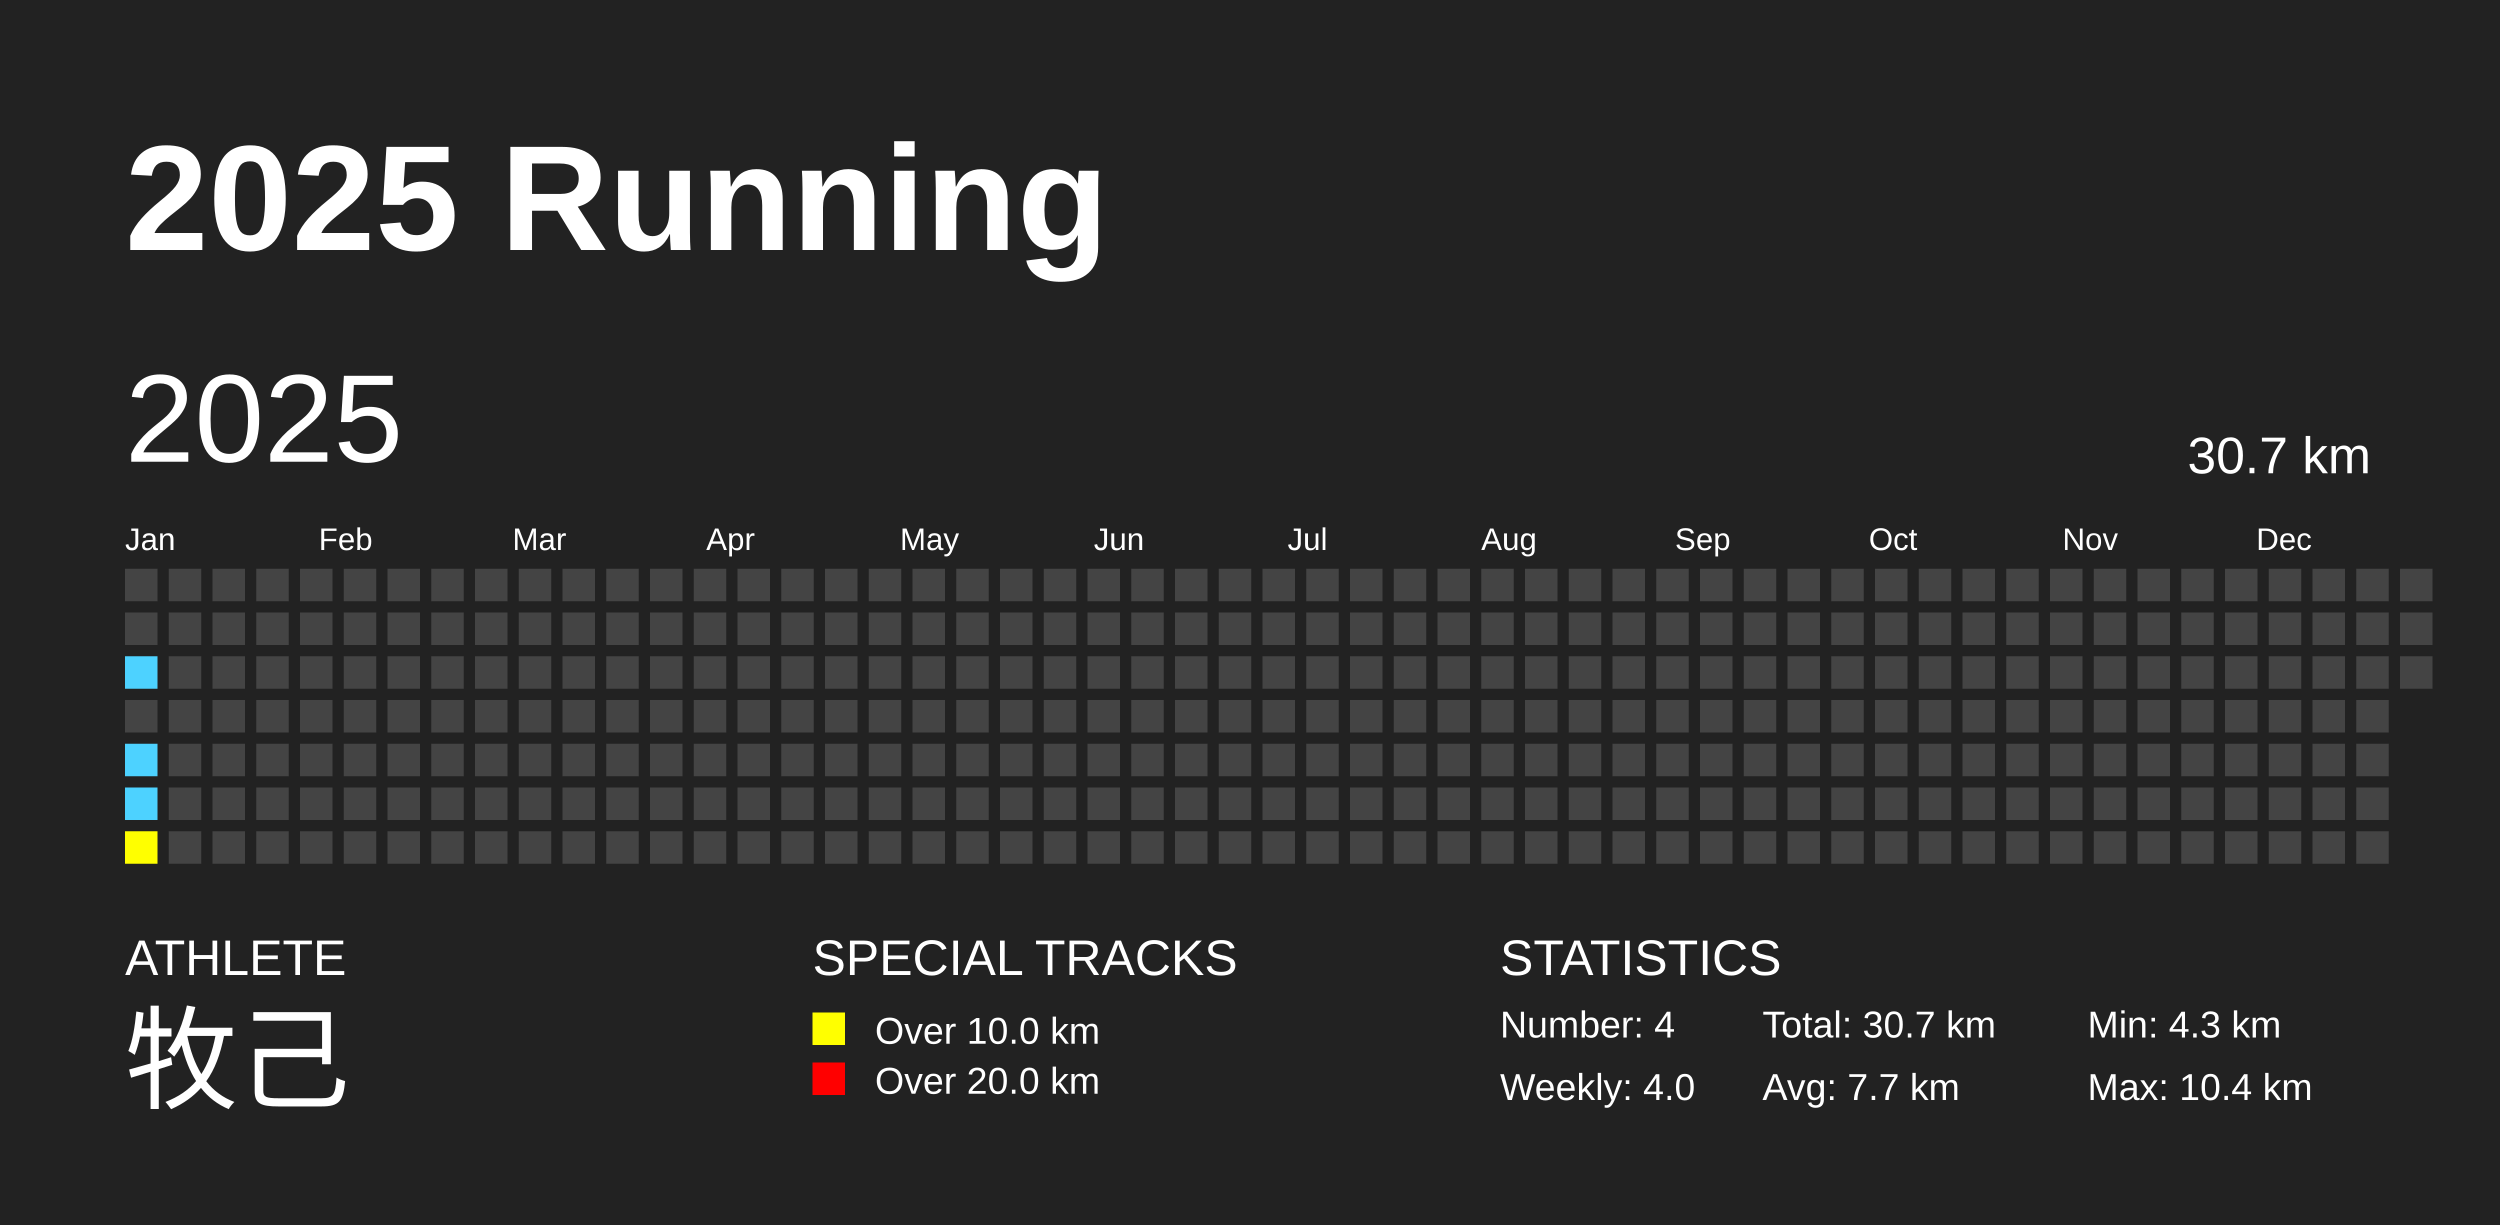
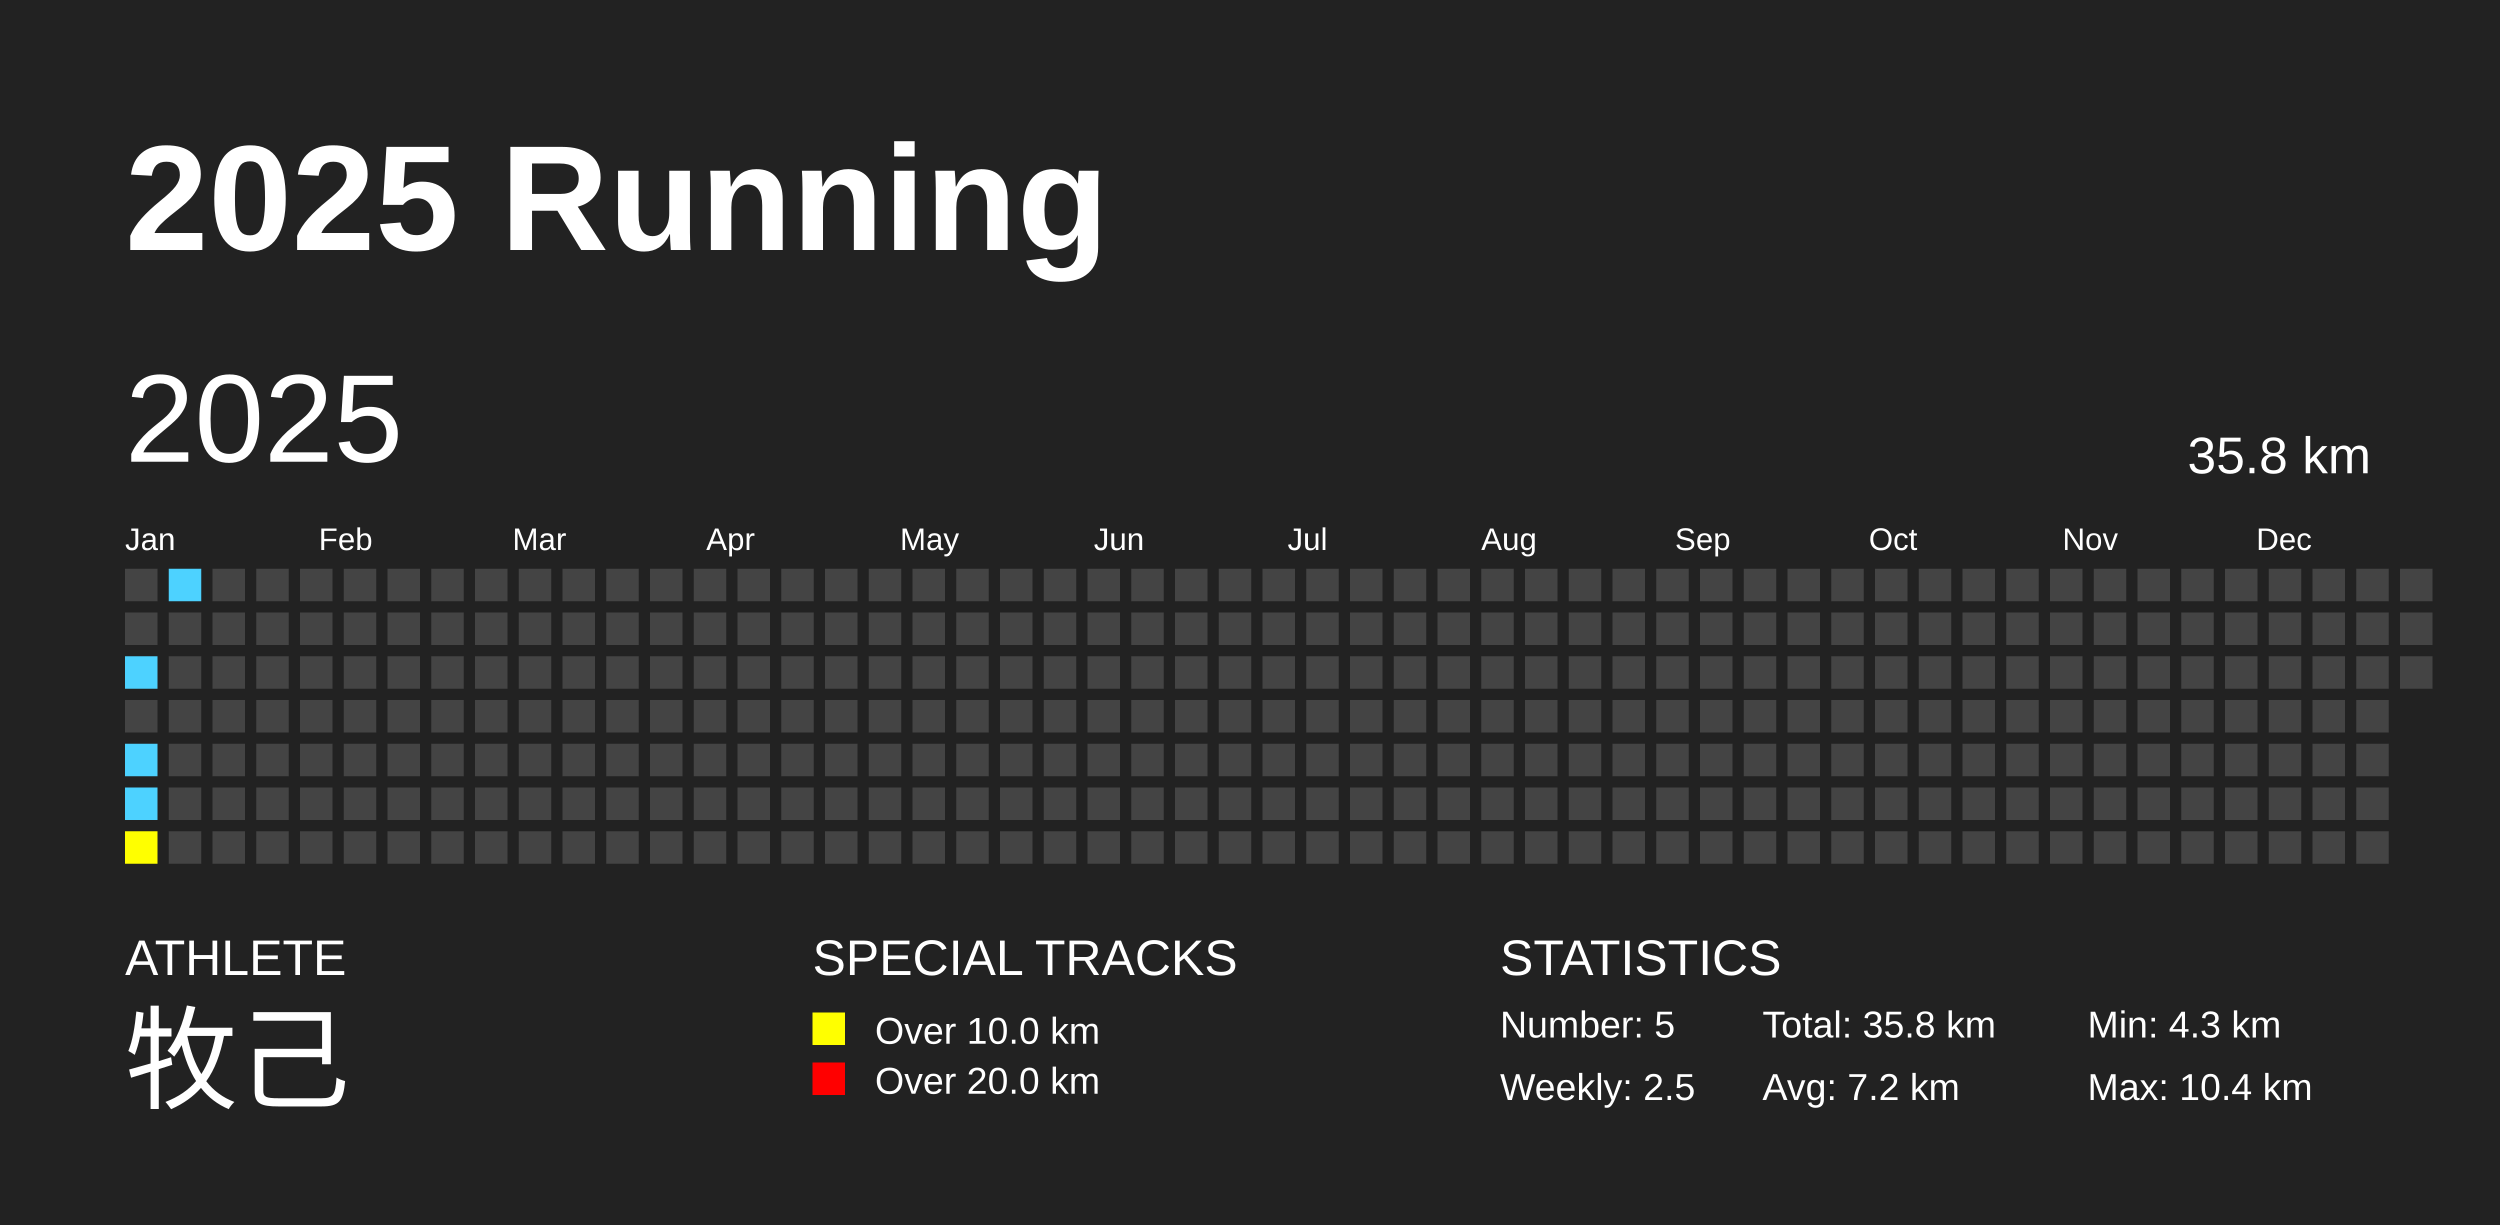
<svg xmlns="http://www.w3.org/2000/svg" baseProfile="full" height="98mm" version="1.1" viewBox="0,0,200,98" width="200mm">
  <defs />
  <rect fill="#222222" height="98" width="200" x="0" y="0" />
  <text fill="#FFFFFF" style="font-size:12px; font-family:Arial; font-weight:bold;" x="10" y="20">2025 Running</text>
  <text fill="#FFFFFF" style="font-size:4px; font-family:Arial" x="10" y="78">ATHLETE</text>
  <text fill="#FFFFFF" style="font-size:9px; font-family:Arial" x="10" y="88">牧己</text>
  <text fill="#FFFFFF" style="font-size:4px; font-family:Arial" x="65" y="78">SPECIAL TRACKS</text>
  <rect fill="yellow" height="2.6" width="2.6" x="65" y="81" />
  <text fill="#FFFFFF" style="font-size:3px; font-family:Arial" x="70" y="83.5">Over 10.0 km</text>
  <rect fill="red" height="2.6" width="2.6" x="65" y="85" />
  <text fill="#FFFFFF" style="font-size:3px; font-family:Arial" x="70" y="87.5">Over 20.0 km</text>
  <text fill="#FFFFFF" style="font-size:4px; font-family:Arial" x="120" y="78">STATISTICS</text>
-   <text fill="#FFFFFF" style="font-size:3px; font-family:Arial" x="120" y="83">Number: 4</text>
-   <text fill="#FFFFFF" style="font-size:3px; font-family:Arial" x="120" y="88">Weekly: 4.0</text>
-   <text fill="#FFFFFF" style="font-size:3px; font-family:Arial" x="141" y="83">Total: 30.7 km</text>
-   <text fill="#FFFFFF" style="font-size:3px; font-family:Arial" x="141" y="88">Avg: 7.7 km</text>
+   <text fill="#FFFFFF" style="font-size:3px; font-family:Arial" x="120" y="83">Number: 5</text>
+   <text fill="#FFFFFF" style="font-size:3px; font-family:Arial" x="120" y="88">Weekly: 2.5</text>
+   <text fill="#FFFFFF" style="font-size:3px; font-family:Arial" x="141" y="83">Total: 35.8 km</text>
+   <text fill="#FFFFFF" style="font-size:3px; font-family:Arial" x="141" y="88">Avg: 7.2 km</text>
  <text fill="#FFFFFF" style="font-size:3px; font-family:Arial" x="167" y="83">Min: 4.3 km</text>
  <text fill="#FFFFFF" style="font-size:3px; font-family:Arial" x="167" y="88">Max: 10.4 km</text>
  <text dominant-baseline="hanging" fill="#FFFFFF" style="font-size:10.0px; font-family:Arial;" x="10" y="30">2025</text>
-   <text dominant-baseline="hanging" fill="#FFFFFF" style="font-size:4.125px; font-family:Arial;" x="175" y="35">30.7 km</text>
+   <text dominant-baseline="hanging" fill="#FFFFFF" style="font-size:4.125px; font-family:Arial;" x="175" y="35">35.8 km</text>
  <text fill="#FFFFFF" style="font-size:2.5px; font-family:Arial" x="10.0" y="44">Jan</text>
  <text fill="#FFFFFF" style="font-size:2.5px; font-family:Arial" x="25.5" y="44">Feb</text>
  <text fill="#FFFFFF" style="font-size:2.5px; font-family:Arial" x="41.0" y="44">Mar</text>
  <text fill="#FFFFFF" style="font-size:2.5px; font-family:Arial" x="56.5" y="44">Apr</text>
  <text fill="#FFFFFF" style="font-size:2.5px; font-family:Arial" x="72.0" y="44">May</text>
  <text fill="#FFFFFF" style="font-size:2.5px; font-family:Arial" x="87.5" y="44">Jun</text>
  <text fill="#FFFFFF" style="font-size:2.5px; font-family:Arial" x="103.0" y="44">Jul</text>
  <text fill="#FFFFFF" style="font-size:2.5px; font-family:Arial" x="118.5" y="44">Aug</text>
  <text fill="#FFFFFF" style="font-size:2.5px; font-family:Arial" x="134.0" y="44">Sep</text>
  <text fill="#FFFFFF" style="font-size:2.5px; font-family:Arial" x="149.5" y="44">Oct</text>
  <text fill="#FFFFFF" style="font-size:2.5px; font-family:Arial" x="165.0" y="44">Nov</text>
  <text fill="#FFFFFF" style="font-size:2.5px; font-family:Arial" x="180.5" y="44">Dec</text>
  <rect fill="#444444" height="2.6" width="2.6" x="10.0" y="45.5" />
  <rect fill="#444444" height="2.6" width="2.6" x="10.0" y="49.0" />
  <rect fill="#4DD2FF" height="2.6" width="2.6" x="10.0" y="52.5" />
  <rect fill="#444444" height="2.6" width="2.6" x="10.0" y="56.0" />
  <rect fill="#4DD2FF" height="2.6" width="2.6" x="10.0" y="59.5" />
  <rect fill="#4DD2FF" height="2.6" width="2.6" x="10.0" y="63.0" />
  <rect fill="yellow" height="2.6" width="2.6" x="10.0" y="66.5" />
-   <rect fill="#444444" height="2.6" width="2.6" x="13.5" y="45.5" />
+   <rect fill="#4DD2FF" height="2.6" width="2.6" x="13.5" y="45.5" />
  <rect fill="#444444" height="2.6" width="2.6" x="13.5" y="49.0" />
  <rect fill="#444444" height="2.6" width="2.6" x="13.5" y="52.5" />
  <rect fill="#444444" height="2.6" width="2.6" x="13.5" y="56.0" />
  <rect fill="#444444" height="2.6" width="2.6" x="13.5" y="59.5" />
  <rect fill="#444444" height="2.6" width="2.6" x="13.5" y="63.0" />
  <rect fill="#444444" height="2.6" width="2.6" x="13.5" y="66.5" />
  <rect fill="#444444" height="2.6" width="2.6" x="17.0" y="45.5" />
  <rect fill="#444444" height="2.6" width="2.6" x="17.0" y="49.0" />
  <rect fill="#444444" height="2.6" width="2.6" x="17.0" y="52.5" />
  <rect fill="#444444" height="2.6" width="2.6" x="17.0" y="56.0" />
  <rect fill="#444444" height="2.6" width="2.6" x="17.0" y="59.5" />
  <rect fill="#444444" height="2.6" width="2.6" x="17.0" y="63.0" />
  <rect fill="#444444" height="2.6" width="2.6" x="17.0" y="66.5" />
  <rect fill="#444444" height="2.6" width="2.6" x="20.5" y="45.5" />
  <rect fill="#444444" height="2.6" width="2.6" x="20.5" y="49.0" />
  <rect fill="#444444" height="2.6" width="2.6" x="20.5" y="52.5" />
  <rect fill="#444444" height="2.6" width="2.6" x="20.5" y="56.0" />
  <rect fill="#444444" height="2.6" width="2.6" x="20.5" y="59.5" />
  <rect fill="#444444" height="2.6" width="2.6" x="20.5" y="63.0" />
  <rect fill="#444444" height="2.6" width="2.6" x="20.5" y="66.5" />
  <rect fill="#444444" height="2.6" width="2.6" x="24.0" y="45.5" />
  <rect fill="#444444" height="2.6" width="2.6" x="24.0" y="49.0" />
  <rect fill="#444444" height="2.6" width="2.6" x="24.0" y="52.5" />
  <rect fill="#444444" height="2.6" width="2.6" x="24.0" y="56.0" />
  <rect fill="#444444" height="2.6" width="2.6" x="24.0" y="59.5" />
  <rect fill="#444444" height="2.6" width="2.6" x="24.0" y="63.0" />
  <rect fill="#444444" height="2.6" width="2.6" x="24.0" y="66.5" />
  <rect fill="#444444" height="2.6" width="2.6" x="27.5" y="45.5" />
  <rect fill="#444444" height="2.6" width="2.6" x="27.5" y="49.0" />
  <rect fill="#444444" height="2.6" width="2.6" x="27.5" y="52.5" />
  <rect fill="#444444" height="2.6" width="2.6" x="27.5" y="56.0" />
  <rect fill="#444444" height="2.6" width="2.6" x="27.5" y="59.5" />
  <rect fill="#444444" height="2.6" width="2.6" x="27.5" y="63.0" />
  <rect fill="#444444" height="2.6" width="2.6" x="27.5" y="66.5" />
  <rect fill="#444444" height="2.6" width="2.6" x="31.0" y="45.5" />
  <rect fill="#444444" height="2.6" width="2.6" x="31.0" y="49.0" />
  <rect fill="#444444" height="2.6" width="2.6" x="31.0" y="52.5" />
  <rect fill="#444444" height="2.6" width="2.6" x="31.0" y="56.0" />
  <rect fill="#444444" height="2.6" width="2.6" x="31.0" y="59.5" />
  <rect fill="#444444" height="2.6" width="2.6" x="31.0" y="63.0" />
  <rect fill="#444444" height="2.6" width="2.6" x="31.0" y="66.5" />
  <rect fill="#444444" height="2.6" width="2.6" x="34.5" y="45.5" />
  <rect fill="#444444" height="2.6" width="2.6" x="34.5" y="49.0" />
  <rect fill="#444444" height="2.6" width="2.6" x="34.5" y="52.5" />
  <rect fill="#444444" height="2.6" width="2.6" x="34.5" y="56.0" />
  <rect fill="#444444" height="2.6" width="2.6" x="34.5" y="59.5" />
  <rect fill="#444444" height="2.6" width="2.6" x="34.5" y="63.0" />
  <rect fill="#444444" height="2.6" width="2.6" x="34.5" y="66.5" />
  <rect fill="#444444" height="2.6" width="2.6" x="38.0" y="45.5" />
  <rect fill="#444444" height="2.6" width="2.6" x="38.0" y="49.0" />
  <rect fill="#444444" height="2.6" width="2.6" x="38.0" y="52.5" />
  <rect fill="#444444" height="2.6" width="2.6" x="38.0" y="56.0" />
  <rect fill="#444444" height="2.6" width="2.6" x="38.0" y="59.5" />
  <rect fill="#444444" height="2.6" width="2.6" x="38.0" y="63.0" />
  <rect fill="#444444" height="2.6" width="2.6" x="38.0" y="66.5" />
  <rect fill="#444444" height="2.6" width="2.6" x="41.5" y="45.5" />
  <rect fill="#444444" height="2.6" width="2.6" x="41.5" y="49.0" />
  <rect fill="#444444" height="2.6" width="2.6" x="41.5" y="52.5" />
  <rect fill="#444444" height="2.6" width="2.6" x="41.5" y="56.0" />
  <rect fill="#444444" height="2.6" width="2.6" x="41.5" y="59.5" />
  <rect fill="#444444" height="2.6" width="2.6" x="41.5" y="63.0" />
  <rect fill="#444444" height="2.6" width="2.6" x="41.5" y="66.5" />
  <rect fill="#444444" height="2.6" width="2.6" x="45.0" y="45.5" />
  <rect fill="#444444" height="2.6" width="2.6" x="45.0" y="49.0" />
  <rect fill="#444444" height="2.6" width="2.6" x="45.0" y="52.5" />
  <rect fill="#444444" height="2.6" width="2.6" x="45.0" y="56.0" />
  <rect fill="#444444" height="2.6" width="2.6" x="45.0" y="59.5" />
  <rect fill="#444444" height="2.6" width="2.6" x="45.0" y="63.0" />
  <rect fill="#444444" height="2.6" width="2.6" x="45.0" y="66.5" />
  <rect fill="#444444" height="2.6" width="2.6" x="48.5" y="45.5" />
  <rect fill="#444444" height="2.6" width="2.6" x="48.5" y="49.0" />
  <rect fill="#444444" height="2.6" width="2.6" x="48.5" y="52.5" />
  <rect fill="#444444" height="2.6" width="2.6" x="48.5" y="56.0" />
  <rect fill="#444444" height="2.6" width="2.6" x="48.5" y="59.5" />
  <rect fill="#444444" height="2.6" width="2.6" x="48.5" y="63.0" />
  <rect fill="#444444" height="2.6" width="2.6" x="48.5" y="66.5" />
  <rect fill="#444444" height="2.6" width="2.6" x="52.0" y="45.5" />
  <rect fill="#444444" height="2.6" width="2.6" x="52.0" y="49.0" />
  <rect fill="#444444" height="2.6" width="2.6" x="52.0" y="52.5" />
  <rect fill="#444444" height="2.6" width="2.6" x="52.0" y="56.0" />
  <rect fill="#444444" height="2.6" width="2.6" x="52.0" y="59.5" />
  <rect fill="#444444" height="2.6" width="2.6" x="52.0" y="63.0" />
  <rect fill="#444444" height="2.6" width="2.6" x="52.0" y="66.5" />
  <rect fill="#444444" height="2.6" width="2.6" x="55.5" y="45.5" />
  <rect fill="#444444" height="2.6" width="2.6" x="55.5" y="49.0" />
  <rect fill="#444444" height="2.6" width="2.6" x="55.5" y="52.5" />
  <rect fill="#444444" height="2.6" width="2.6" x="55.5" y="56.0" />
  <rect fill="#444444" height="2.6" width="2.6" x="55.5" y="59.5" />
  <rect fill="#444444" height="2.6" width="2.6" x="55.5" y="63.0" />
  <rect fill="#444444" height="2.6" width="2.6" x="55.5" y="66.5" />
  <rect fill="#444444" height="2.6" width="2.6" x="59.0" y="45.5" />
  <rect fill="#444444" height="2.6" width="2.6" x="59.0" y="49.0" />
  <rect fill="#444444" height="2.6" width="2.6" x="59.0" y="52.5" />
  <rect fill="#444444" height="2.6" width="2.6" x="59.0" y="56.0" />
  <rect fill="#444444" height="2.6" width="2.6" x="59.0" y="59.5" />
  <rect fill="#444444" height="2.6" width="2.6" x="59.0" y="63.0" />
  <rect fill="#444444" height="2.6" width="2.6" x="59.0" y="66.5" />
  <rect fill="#444444" height="2.6" width="2.6" x="62.5" y="45.5" />
  <rect fill="#444444" height="2.6" width="2.6" x="62.5" y="49.0" />
  <rect fill="#444444" height="2.6" width="2.6" x="62.5" y="52.5" />
  <rect fill="#444444" height="2.6" width="2.6" x="62.5" y="56.0" />
  <rect fill="#444444" height="2.6" width="2.6" x="62.5" y="59.5" />
  <rect fill="#444444" height="2.6" width="2.6" x="62.5" y="63.0" />
  <rect fill="#444444" height="2.6" width="2.6" x="62.5" y="66.5" />
  <rect fill="#444444" height="2.6" width="2.6" x="66.0" y="45.5" />
  <rect fill="#444444" height="2.6" width="2.6" x="66.0" y="49.0" />
  <rect fill="#444444" height="2.6" width="2.6" x="66.0" y="52.5" />
  <rect fill="#444444" height="2.6" width="2.6" x="66.0" y="56.0" />
  <rect fill="#444444" height="2.6" width="2.6" x="66.0" y="59.5" />
  <rect fill="#444444" height="2.6" width="2.6" x="66.0" y="63.0" />
  <rect fill="#444444" height="2.6" width="2.6" x="66.0" y="66.5" />
  <rect fill="#444444" height="2.6" width="2.6" x="69.5" y="45.5" />
  <rect fill="#444444" height="2.6" width="2.6" x="69.5" y="49.0" />
  <rect fill="#444444" height="2.6" width="2.6" x="69.5" y="52.5" />
  <rect fill="#444444" height="2.6" width="2.6" x="69.5" y="56.0" />
  <rect fill="#444444" height="2.6" width="2.6" x="69.5" y="59.5" />
  <rect fill="#444444" height="2.6" width="2.6" x="69.5" y="63.0" />
  <rect fill="#444444" height="2.6" width="2.6" x="69.5" y="66.5" />
  <rect fill="#444444" height="2.6" width="2.6" x="73.0" y="45.5" />
  <rect fill="#444444" height="2.6" width="2.6" x="73.0" y="49.0" />
  <rect fill="#444444" height="2.6" width="2.6" x="73.0" y="52.5" />
  <rect fill="#444444" height="2.6" width="2.6" x="73.0" y="56.0" />
  <rect fill="#444444" height="2.6" width="2.6" x="73.0" y="59.5" />
  <rect fill="#444444" height="2.6" width="2.6" x="73.0" y="63.0" />
  <rect fill="#444444" height="2.6" width="2.6" x="73.0" y="66.5" />
  <rect fill="#444444" height="2.6" width="2.6" x="76.5" y="45.5" />
  <rect fill="#444444" height="2.6" width="2.6" x="76.5" y="49.0" />
  <rect fill="#444444" height="2.6" width="2.6" x="76.5" y="52.5" />
  <rect fill="#444444" height="2.6" width="2.6" x="76.5" y="56.0" />
  <rect fill="#444444" height="2.6" width="2.6" x="76.5" y="59.5" />
  <rect fill="#444444" height="2.6" width="2.6" x="76.5" y="63.0" />
  <rect fill="#444444" height="2.6" width="2.6" x="76.5" y="66.5" />
  <rect fill="#444444" height="2.6" width="2.6" x="80.0" y="45.5" />
  <rect fill="#444444" height="2.6" width="2.6" x="80.0" y="49.0" />
  <rect fill="#444444" height="2.6" width="2.6" x="80.0" y="52.5" />
  <rect fill="#444444" height="2.6" width="2.6" x="80.0" y="56.0" />
  <rect fill="#444444" height="2.6" width="2.6" x="80.0" y="59.5" />
  <rect fill="#444444" height="2.6" width="2.6" x="80.0" y="63.0" />
  <rect fill="#444444" height="2.6" width="2.6" x="80.0" y="66.5" />
  <rect fill="#444444" height="2.6" width="2.6" x="83.5" y="45.5" />
  <rect fill="#444444" height="2.6" width="2.6" x="83.5" y="49.0" />
  <rect fill="#444444" height="2.6" width="2.6" x="83.5" y="52.5" />
  <rect fill="#444444" height="2.6" width="2.6" x="83.5" y="56.0" />
  <rect fill="#444444" height="2.6" width="2.6" x="83.5" y="59.5" />
  <rect fill="#444444" height="2.6" width="2.6" x="83.5" y="63.0" />
  <rect fill="#444444" height="2.6" width="2.6" x="83.5" y="66.5" />
  <rect fill="#444444" height="2.6" width="2.6" x="87.0" y="45.5" />
  <rect fill="#444444" height="2.6" width="2.6" x="87.0" y="49.0" />
  <rect fill="#444444" height="2.6" width="2.6" x="87.0" y="52.5" />
  <rect fill="#444444" height="2.6" width="2.6" x="87.0" y="56.0" />
  <rect fill="#444444" height="2.6" width="2.6" x="87.0" y="59.5" />
  <rect fill="#444444" height="2.6" width="2.6" x="87.0" y="63.0" />
  <rect fill="#444444" height="2.6" width="2.6" x="87.0" y="66.5" />
  <rect fill="#444444" height="2.6" width="2.6" x="90.5" y="45.5" />
  <rect fill="#444444" height="2.6" width="2.6" x="90.5" y="49.0" />
  <rect fill="#444444" height="2.6" width="2.6" x="90.5" y="52.5" />
  <rect fill="#444444" height="2.6" width="2.6" x="90.5" y="56.0" />
  <rect fill="#444444" height="2.6" width="2.6" x="90.5" y="59.5" />
  <rect fill="#444444" height="2.6" width="2.6" x="90.5" y="63.0" />
  <rect fill="#444444" height="2.6" width="2.6" x="90.5" y="66.5" />
  <rect fill="#444444" height="2.6" width="2.6" x="94.0" y="45.5" />
  <rect fill="#444444" height="2.6" width="2.6" x="94.0" y="49.0" />
  <rect fill="#444444" height="2.6" width="2.6" x="94.0" y="52.5" />
  <rect fill="#444444" height="2.6" width="2.6" x="94.0" y="56.0" />
  <rect fill="#444444" height="2.6" width="2.6" x="94.0" y="59.5" />
  <rect fill="#444444" height="2.6" width="2.6" x="94.0" y="63.0" />
  <rect fill="#444444" height="2.6" width="2.6" x="94.0" y="66.5" />
  <rect fill="#444444" height="2.6" width="2.6" x="97.5" y="45.5" />
  <rect fill="#444444" height="2.6" width="2.6" x="97.5" y="49.0" />
  <rect fill="#444444" height="2.6" width="2.6" x="97.5" y="52.5" />
  <rect fill="#444444" height="2.6" width="2.6" x="97.5" y="56.0" />
  <rect fill="#444444" height="2.6" width="2.6" x="97.5" y="59.5" />
  <rect fill="#444444" height="2.6" width="2.6" x="97.5" y="63.0" />
  <rect fill="#444444" height="2.6" width="2.6" x="97.5" y="66.5" />
  <rect fill="#444444" height="2.6" width="2.6" x="101.0" y="45.5" />
  <rect fill="#444444" height="2.6" width="2.6" x="101.0" y="49.0" />
  <rect fill="#444444" height="2.6" width="2.6" x="101.0" y="52.5" />
  <rect fill="#444444" height="2.6" width="2.6" x="101.0" y="56.0" />
  <rect fill="#444444" height="2.6" width="2.6" x="101.0" y="59.5" />
  <rect fill="#444444" height="2.6" width="2.6" x="101.0" y="63.0" />
  <rect fill="#444444" height="2.6" width="2.6" x="101.0" y="66.5" />
  <rect fill="#444444" height="2.6" width="2.6" x="104.5" y="45.5" />
  <rect fill="#444444" height="2.6" width="2.6" x="104.5" y="49.0" />
  <rect fill="#444444" height="2.6" width="2.6" x="104.5" y="52.5" />
  <rect fill="#444444" height="2.6" width="2.6" x="104.5" y="56.0" />
  <rect fill="#444444" height="2.6" width="2.6" x="104.5" y="59.5" />
  <rect fill="#444444" height="2.6" width="2.6" x="104.5" y="63.0" />
  <rect fill="#444444" height="2.6" width="2.6" x="104.5" y="66.5" />
  <rect fill="#444444" height="2.6" width="2.6" x="108.0" y="45.5" />
  <rect fill="#444444" height="2.6" width="2.6" x="108.0" y="49.0" />
  <rect fill="#444444" height="2.6" width="2.6" x="108.0" y="52.5" />
  <rect fill="#444444" height="2.6" width="2.6" x="108.0" y="56.0" />
  <rect fill="#444444" height="2.6" width="2.6" x="108.0" y="59.5" />
  <rect fill="#444444" height="2.6" width="2.6" x="108.0" y="63.0" />
  <rect fill="#444444" height="2.6" width="2.6" x="108.0" y="66.5" />
  <rect fill="#444444" height="2.6" width="2.6" x="111.5" y="45.5" />
  <rect fill="#444444" height="2.6" width="2.6" x="111.5" y="49.0" />
  <rect fill="#444444" height="2.6" width="2.6" x="111.5" y="52.5" />
  <rect fill="#444444" height="2.6" width="2.6" x="111.5" y="56.0" />
  <rect fill="#444444" height="2.6" width="2.6" x="111.5" y="59.5" />
  <rect fill="#444444" height="2.6" width="2.6" x="111.5" y="63.0" />
  <rect fill="#444444" height="2.6" width="2.6" x="111.5" y="66.5" />
  <rect fill="#444444" height="2.6" width="2.6" x="115.0" y="45.5" />
  <rect fill="#444444" height="2.6" width="2.6" x="115.0" y="49.0" />
  <rect fill="#444444" height="2.6" width="2.6" x="115.0" y="52.5" />
  <rect fill="#444444" height="2.6" width="2.6" x="115.0" y="56.0" />
  <rect fill="#444444" height="2.6" width="2.6" x="115.0" y="59.5" />
  <rect fill="#444444" height="2.6" width="2.6" x="115.0" y="63.0" />
  <rect fill="#444444" height="2.6" width="2.6" x="115.0" y="66.5" />
  <rect fill="#444444" height="2.6" width="2.6" x="118.5" y="45.5" />
  <rect fill="#444444" height="2.6" width="2.6" x="118.5" y="49.0" />
  <rect fill="#444444" height="2.6" width="2.6" x="118.5" y="52.5" />
  <rect fill="#444444" height="2.6" width="2.6" x="118.5" y="56.0" />
  <rect fill="#444444" height="2.6" width="2.6" x="118.5" y="59.5" />
  <rect fill="#444444" height="2.6" width="2.6" x="118.5" y="63.0" />
  <rect fill="#444444" height="2.6" width="2.6" x="118.5" y="66.5" />
  <rect fill="#444444" height="2.6" width="2.6" x="122.0" y="45.5" />
  <rect fill="#444444" height="2.6" width="2.6" x="122.0" y="49.0" />
  <rect fill="#444444" height="2.6" width="2.6" x="122.0" y="52.5" />
  <rect fill="#444444" height="2.6" width="2.6" x="122.0" y="56.0" />
  <rect fill="#444444" height="2.6" width="2.6" x="122.0" y="59.5" />
  <rect fill="#444444" height="2.6" width="2.6" x="122.0" y="63.0" />
  <rect fill="#444444" height="2.6" width="2.6" x="122.0" y="66.5" />
  <rect fill="#444444" height="2.6" width="2.6" x="125.5" y="45.5" />
  <rect fill="#444444" height="2.6" width="2.6" x="125.5" y="49.0" />
  <rect fill="#444444" height="2.6" width="2.6" x="125.5" y="52.5" />
  <rect fill="#444444" height="2.6" width="2.6" x="125.5" y="56.0" />
  <rect fill="#444444" height="2.6" width="2.6" x="125.5" y="59.5" />
  <rect fill="#444444" height="2.6" width="2.6" x="125.5" y="63.0" />
  <rect fill="#444444" height="2.6" width="2.6" x="125.5" y="66.5" />
  <rect fill="#444444" height="2.6" width="2.6" x="129.0" y="45.5" />
  <rect fill="#444444" height="2.6" width="2.6" x="129.0" y="49.0" />
  <rect fill="#444444" height="2.6" width="2.6" x="129.0" y="52.5" />
  <rect fill="#444444" height="2.6" width="2.6" x="129.0" y="56.0" />
  <rect fill="#444444" height="2.6" width="2.6" x="129.0" y="59.5" />
  <rect fill="#444444" height="2.6" width="2.6" x="129.0" y="63.0" />
  <rect fill="#444444" height="2.6" width="2.6" x="129.0" y="66.5" />
  <rect fill="#444444" height="2.6" width="2.6" x="132.5" y="45.5" />
  <rect fill="#444444" height="2.6" width="2.6" x="132.5" y="49.0" />
  <rect fill="#444444" height="2.6" width="2.6" x="132.5" y="52.5" />
  <rect fill="#444444" height="2.6" width="2.6" x="132.5" y="56.0" />
  <rect fill="#444444" height="2.6" width="2.6" x="132.5" y="59.5" />
  <rect fill="#444444" height="2.6" width="2.6" x="132.5" y="63.0" />
  <rect fill="#444444" height="2.6" width="2.6" x="132.5" y="66.5" />
  <rect fill="#444444" height="2.6" width="2.6" x="136.0" y="45.5" />
  <rect fill="#444444" height="2.6" width="2.6" x="136.0" y="49.0" />
  <rect fill="#444444" height="2.6" width="2.6" x="136.0" y="52.5" />
  <rect fill="#444444" height="2.6" width="2.6" x="136.0" y="56.0" />
  <rect fill="#444444" height="2.6" width="2.6" x="136.0" y="59.5" />
  <rect fill="#444444" height="2.6" width="2.6" x="136.0" y="63.0" />
  <rect fill="#444444" height="2.6" width="2.6" x="136.0" y="66.5" />
  <rect fill="#444444" height="2.6" width="2.6" x="139.5" y="45.5" />
  <rect fill="#444444" height="2.6" width="2.6" x="139.5" y="49.0" />
  <rect fill="#444444" height="2.6" width="2.6" x="139.5" y="52.5" />
  <rect fill="#444444" height="2.6" width="2.6" x="139.5" y="56.0" />
  <rect fill="#444444" height="2.6" width="2.6" x="139.5" y="59.5" />
  <rect fill="#444444" height="2.6" width="2.6" x="139.5" y="63.0" />
  <rect fill="#444444" height="2.6" width="2.6" x="139.5" y="66.5" />
  <rect fill="#444444" height="2.6" width="2.6" x="143.0" y="45.5" />
  <rect fill="#444444" height="2.6" width="2.6" x="143.0" y="49.0" />
  <rect fill="#444444" height="2.6" width="2.6" x="143.0" y="52.5" />
  <rect fill="#444444" height="2.6" width="2.6" x="143.0" y="56.0" />
  <rect fill="#444444" height="2.6" width="2.6" x="143.0" y="59.5" />
  <rect fill="#444444" height="2.6" width="2.6" x="143.0" y="63.0" />
  <rect fill="#444444" height="2.6" width="2.6" x="143.0" y="66.5" />
  <rect fill="#444444" height="2.6" width="2.6" x="146.5" y="45.5" />
  <rect fill="#444444" height="2.6" width="2.6" x="146.5" y="49.0" />
  <rect fill="#444444" height="2.6" width="2.6" x="146.5" y="52.5" />
  <rect fill="#444444" height="2.6" width="2.6" x="146.5" y="56.0" />
  <rect fill="#444444" height="2.6" width="2.6" x="146.5" y="59.5" />
  <rect fill="#444444" height="2.6" width="2.6" x="146.5" y="63.0" />
  <rect fill="#444444" height="2.6" width="2.6" x="146.5" y="66.5" />
  <rect fill="#444444" height="2.6" width="2.6" x="150.0" y="45.5" />
  <rect fill="#444444" height="2.6" width="2.6" x="150.0" y="49.0" />
  <rect fill="#444444" height="2.6" width="2.6" x="150.0" y="52.5" />
  <rect fill="#444444" height="2.6" width="2.6" x="150.0" y="56.0" />
  <rect fill="#444444" height="2.6" width="2.6" x="150.0" y="59.5" />
  <rect fill="#444444" height="2.6" width="2.6" x="150.0" y="63.0" />
  <rect fill="#444444" height="2.6" width="2.6" x="150.0" y="66.5" />
  <rect fill="#444444" height="2.6" width="2.6" x="153.5" y="45.5" />
  <rect fill="#444444" height="2.6" width="2.6" x="153.5" y="49.0" />
  <rect fill="#444444" height="2.6" width="2.6" x="153.5" y="52.5" />
  <rect fill="#444444" height="2.6" width="2.6" x="153.5" y="56.0" />
  <rect fill="#444444" height="2.6" width="2.6" x="153.5" y="59.5" />
  <rect fill="#444444" height="2.6" width="2.6" x="153.5" y="63.0" />
  <rect fill="#444444" height="2.6" width="2.6" x="153.5" y="66.5" />
  <rect fill="#444444" height="2.6" width="2.6" x="157.0" y="45.5" />
  <rect fill="#444444" height="2.6" width="2.6" x="157.0" y="49.0" />
  <rect fill="#444444" height="2.6" width="2.6" x="157.0" y="52.5" />
  <rect fill="#444444" height="2.6" width="2.6" x="157.0" y="56.0" />
  <rect fill="#444444" height="2.6" width="2.6" x="157.0" y="59.5" />
  <rect fill="#444444" height="2.6" width="2.6" x="157.0" y="63.0" />
  <rect fill="#444444" height="2.6" width="2.6" x="157.0" y="66.5" />
  <rect fill="#444444" height="2.6" width="2.6" x="160.5" y="45.5" />
  <rect fill="#444444" height="2.6" width="2.6" x="160.5" y="49.0" />
  <rect fill="#444444" height="2.6" width="2.6" x="160.5" y="52.5" />
  <rect fill="#444444" height="2.6" width="2.6" x="160.5" y="56.0" />
  <rect fill="#444444" height="2.6" width="2.6" x="160.5" y="59.5" />
  <rect fill="#444444" height="2.6" width="2.6" x="160.5" y="63.0" />
  <rect fill="#444444" height="2.6" width="2.6" x="160.5" y="66.5" />
  <rect fill="#444444" height="2.6" width="2.6" x="164.0" y="45.5" />
  <rect fill="#444444" height="2.6" width="2.6" x="164.0" y="49.0" />
  <rect fill="#444444" height="2.6" width="2.6" x="164.0" y="52.5" />
  <rect fill="#444444" height="2.6" width="2.6" x="164.0" y="56.0" />
  <rect fill="#444444" height="2.6" width="2.6" x="164.0" y="59.5" />
  <rect fill="#444444" height="2.6" width="2.6" x="164.0" y="63.0" />
  <rect fill="#444444" height="2.6" width="2.6" x="164.0" y="66.5" />
  <rect fill="#444444" height="2.6" width="2.6" x="167.5" y="45.5" />
  <rect fill="#444444" height="2.6" width="2.6" x="167.5" y="49.0" />
  <rect fill="#444444" height="2.6" width="2.6" x="167.5" y="52.5" />
  <rect fill="#444444" height="2.6" width="2.6" x="167.5" y="56.0" />
  <rect fill="#444444" height="2.6" width="2.6" x="167.5" y="59.5" />
  <rect fill="#444444" height="2.6" width="2.6" x="167.5" y="63.0" />
  <rect fill="#444444" height="2.6" width="2.6" x="167.5" y="66.5" />
  <rect fill="#444444" height="2.6" width="2.6" x="171.0" y="45.5" />
  <rect fill="#444444" height="2.6" width="2.6" x="171.0" y="49.0" />
  <rect fill="#444444" height="2.6" width="2.6" x="171.0" y="52.5" />
  <rect fill="#444444" height="2.6" width="2.6" x="171.0" y="56.0" />
  <rect fill="#444444" height="2.6" width="2.6" x="171.0" y="59.5" />
  <rect fill="#444444" height="2.6" width="2.6" x="171.0" y="63.0" />
  <rect fill="#444444" height="2.6" width="2.6" x="171.0" y="66.5" />
  <rect fill="#444444" height="2.6" width="2.6" x="174.5" y="45.5" />
  <rect fill="#444444" height="2.6" width="2.6" x="174.5" y="49.0" />
  <rect fill="#444444" height="2.6" width="2.6" x="174.5" y="52.5" />
  <rect fill="#444444" height="2.6" width="2.6" x="174.5" y="56.0" />
  <rect fill="#444444" height="2.6" width="2.6" x="174.5" y="59.5" />
  <rect fill="#444444" height="2.6" width="2.6" x="174.5" y="63.0" />
  <rect fill="#444444" height="2.6" width="2.6" x="174.5" y="66.5" />
  <rect fill="#444444" height="2.6" width="2.6" x="178.0" y="45.5" />
  <rect fill="#444444" height="2.6" width="2.6" x="178.0" y="49.0" />
  <rect fill="#444444" height="2.6" width="2.6" x="178.0" y="52.5" />
  <rect fill="#444444" height="2.6" width="2.6" x="178.0" y="56.0" />
  <rect fill="#444444" height="2.6" width="2.6" x="178.0" y="59.5" />
  <rect fill="#444444" height="2.6" width="2.6" x="178.0" y="63.0" />
  <rect fill="#444444" height="2.6" width="2.6" x="178.0" y="66.5" />
  <rect fill="#444444" height="2.6" width="2.6" x="181.5" y="45.5" />
  <rect fill="#444444" height="2.6" width="2.6" x="181.5" y="49.0" />
  <rect fill="#444444" height="2.6" width="2.6" x="181.5" y="52.5" />
  <rect fill="#444444" height="2.6" width="2.6" x="181.5" y="56.0" />
  <rect fill="#444444" height="2.6" width="2.6" x="181.5" y="59.5" />
  <rect fill="#444444" height="2.6" width="2.6" x="181.5" y="63.0" />
  <rect fill="#444444" height="2.6" width="2.6" x="181.5" y="66.5" />
  <rect fill="#444444" height="2.6" width="2.6" x="185.0" y="45.5" />
  <rect fill="#444444" height="2.6" width="2.6" x="185.0" y="49.0" />
  <rect fill="#444444" height="2.6" width="2.6" x="185.0" y="52.5" />
  <rect fill="#444444" height="2.6" width="2.6" x="185.0" y="56.0" />
  <rect fill="#444444" height="2.6" width="2.6" x="185.0" y="59.5" />
  <rect fill="#444444" height="2.6" width="2.6" x="185.0" y="63.0" />
  <rect fill="#444444" height="2.6" width="2.6" x="185.0" y="66.5" />
  <rect fill="#444444" height="2.6" width="2.6" x="188.5" y="45.5" />
  <rect fill="#444444" height="2.6" width="2.6" x="188.5" y="49.0" />
  <rect fill="#444444" height="2.6" width="2.6" x="188.5" y="52.5" />
  <rect fill="#444444" height="2.6" width="2.6" x="188.5" y="56.0" />
  <rect fill="#444444" height="2.6" width="2.6" x="188.5" y="59.5" />
  <rect fill="#444444" height="2.6" width="2.6" x="188.5" y="63.0" />
  <rect fill="#444444" height="2.6" width="2.6" x="188.5" y="66.5" />
  <rect fill="#444444" height="2.6" width="2.6" x="192.0" y="45.5" />
  <rect fill="#444444" height="2.6" width="2.6" x="192.0" y="49.0" />
  <rect fill="#444444" height="2.6" width="2.6" x="192.0" y="52.5" />
</svg>
